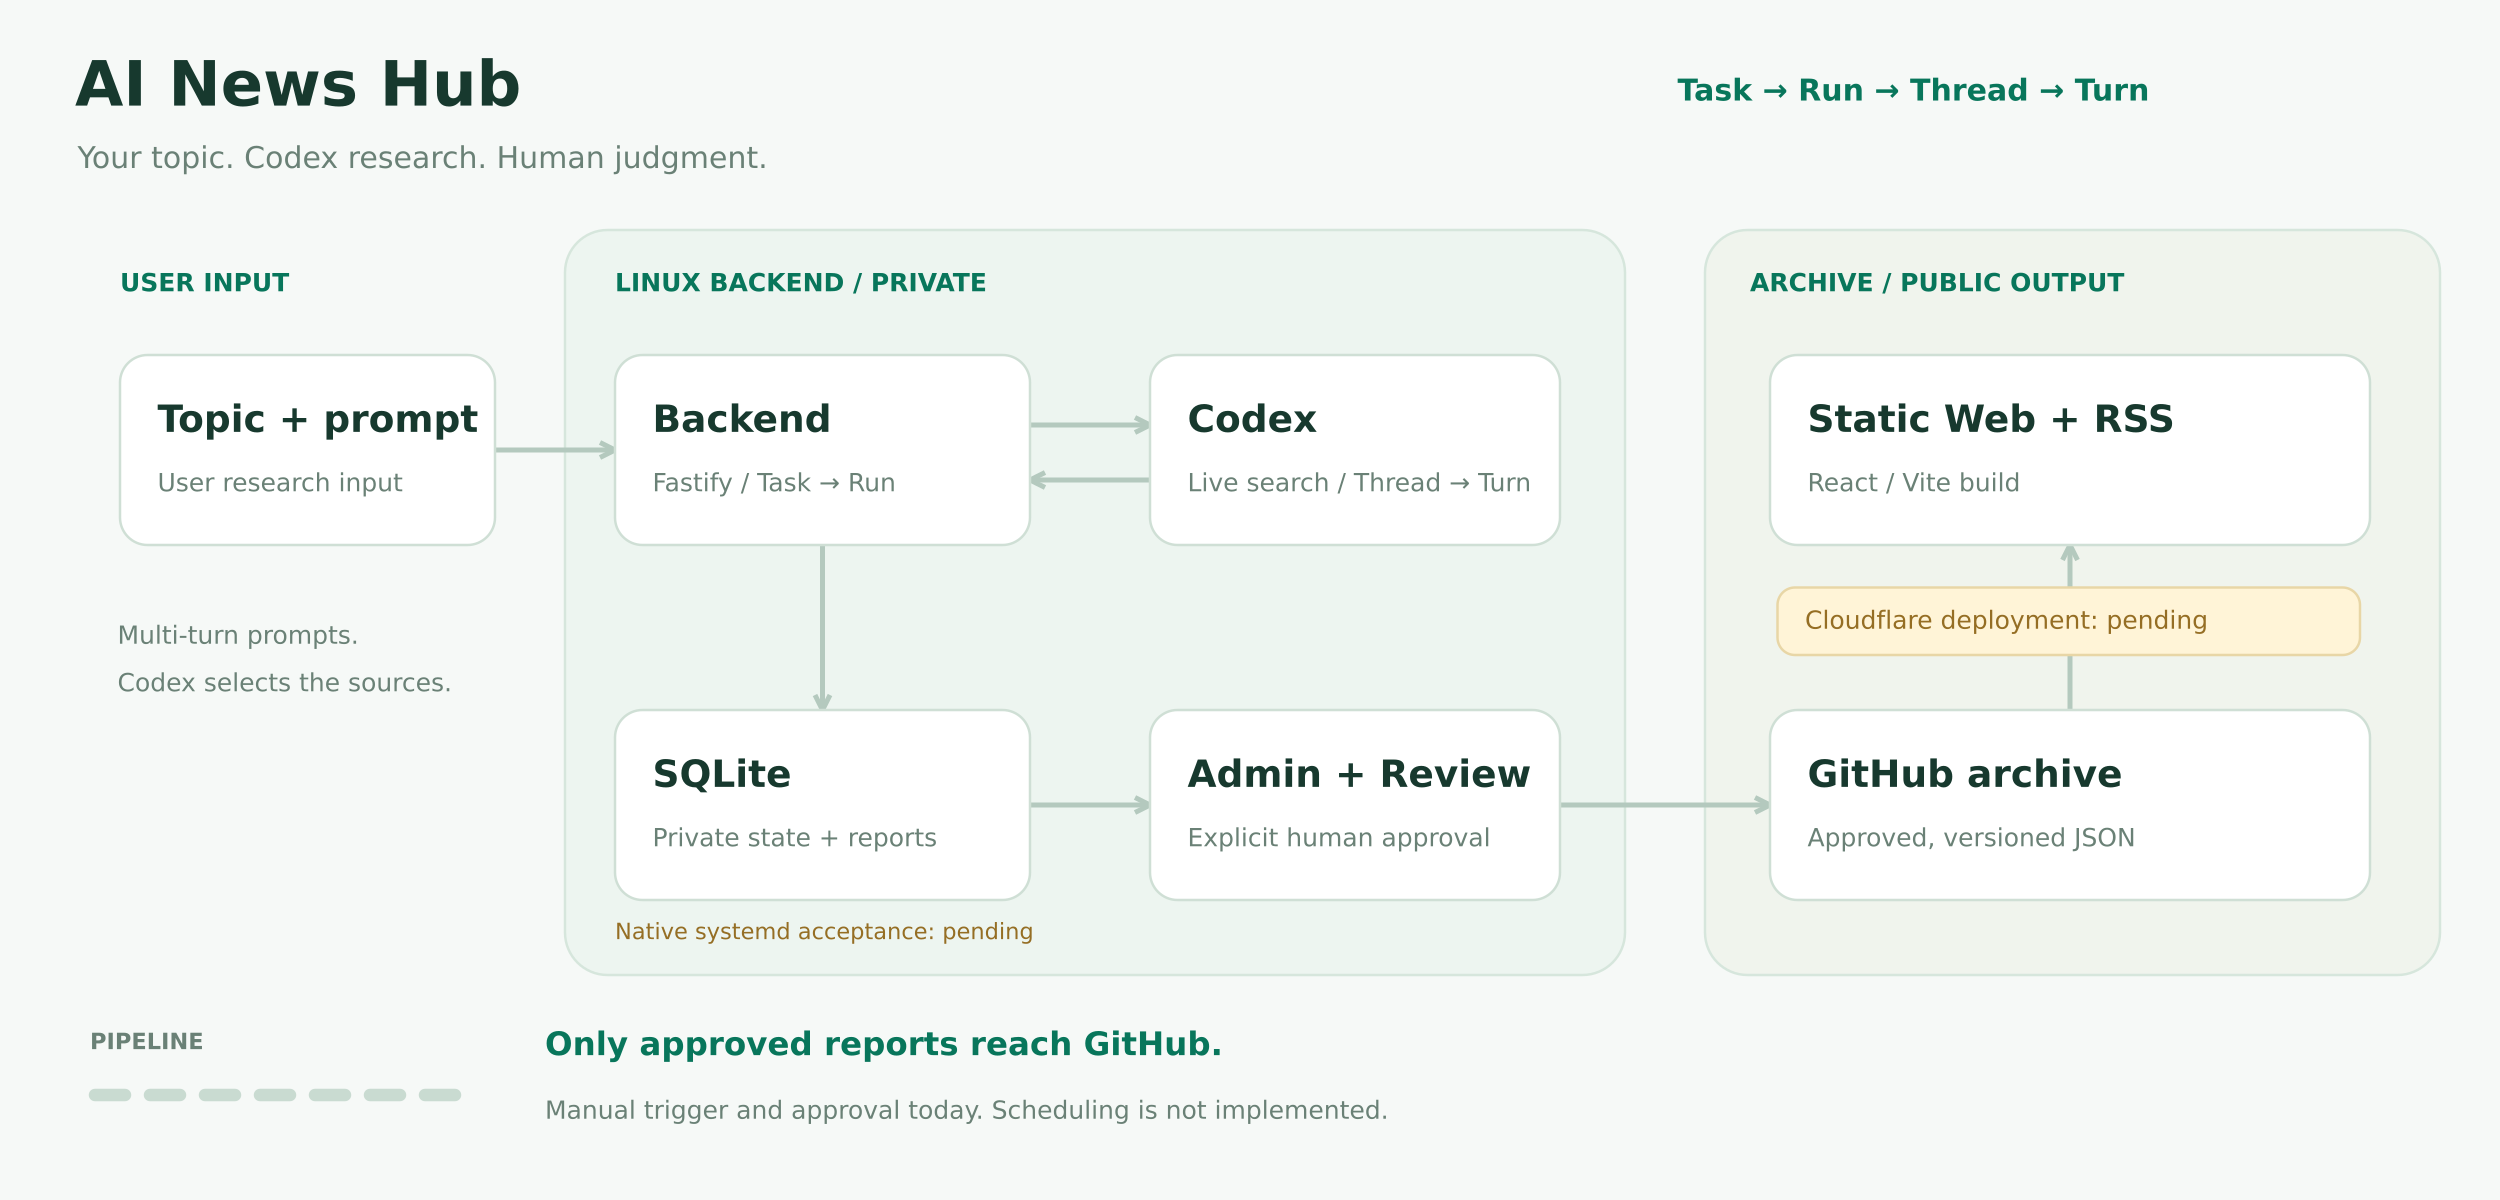
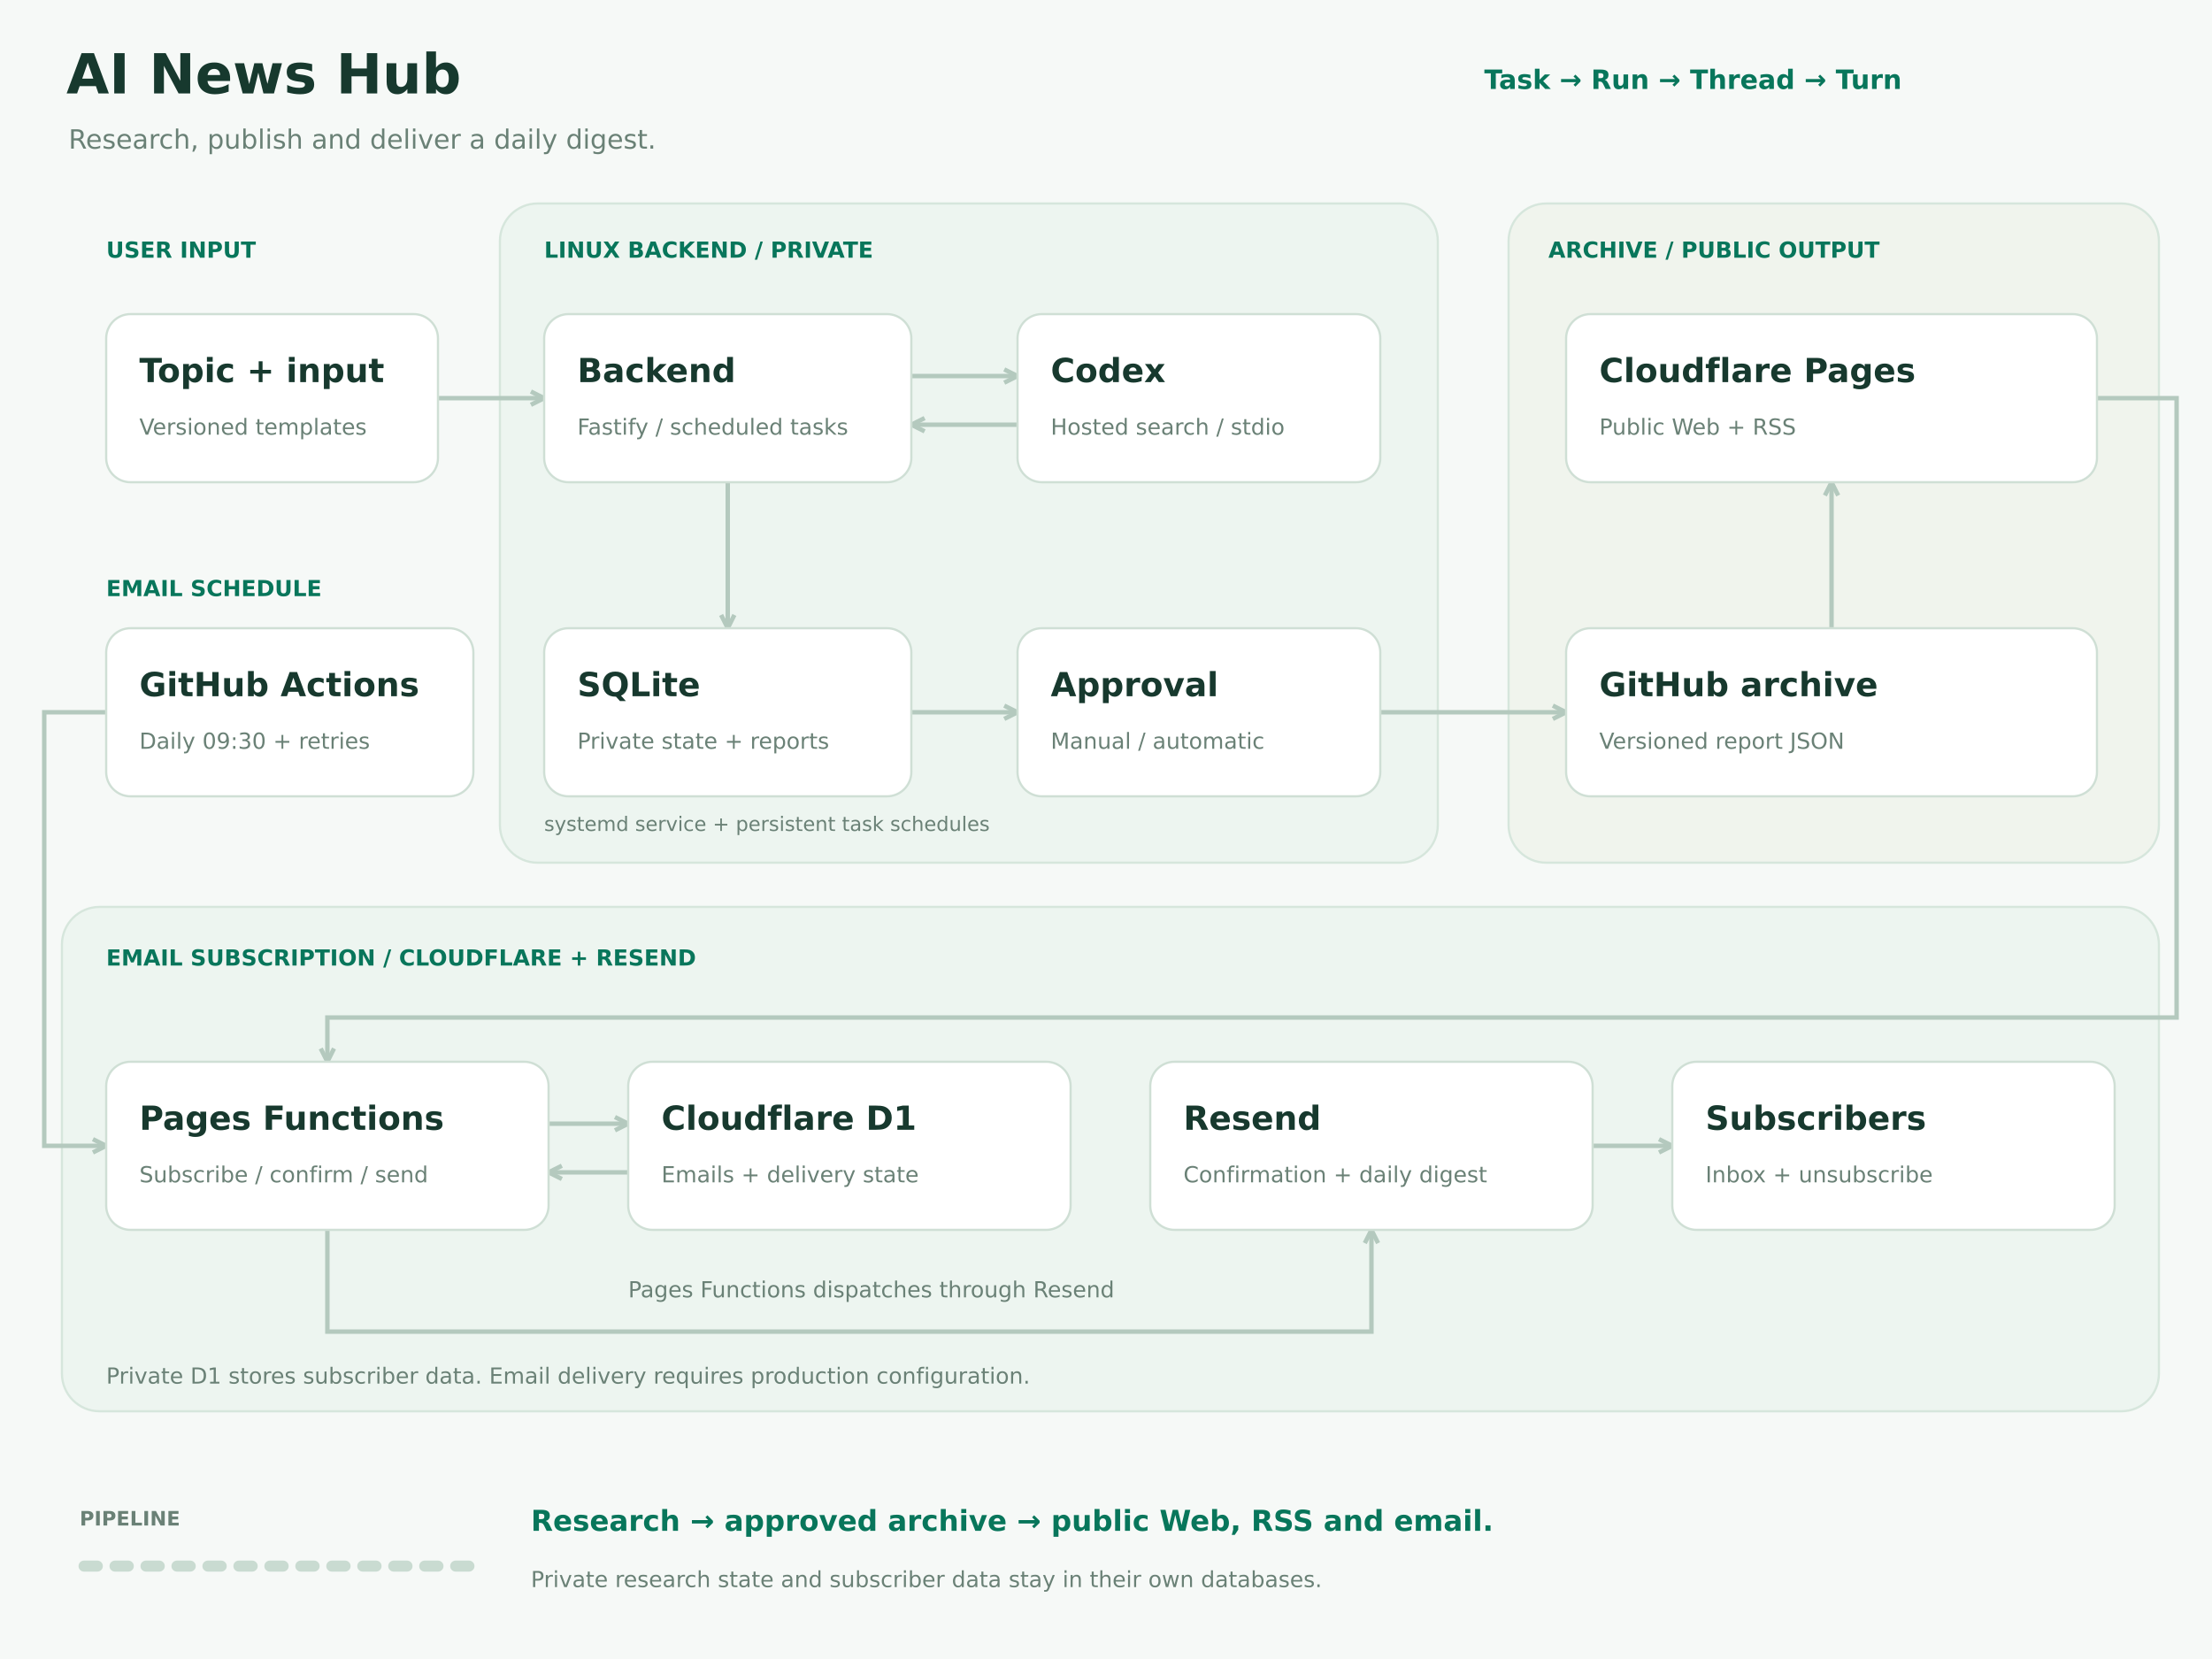
- <svg xmlns="http://www.w3.org/2000/svg" width="1000" height="480" viewBox="0 0 1000 480" role="img" aria-labelledby="title desc">
+ <svg xmlns="http://www.w3.org/2000/svg" width="1000" height="750" viewBox="0 0 1000 750" role="img" aria-labelledby="title desc">
  <rect width="100%" height="100%" fill="#f6f9f7" />
  <text x="30" y="42.25" font-family="DejaVu Sans,Arial,sans-serif" font-size="25" font-weight="700" fill="#17392e">AI News Hub</text>
-   <text x="31" y="67.2" font-family="DejaVu Sans,Arial,sans-serif" font-size="12" font-weight="400" fill="#6a8176">Your topic. Codex research. Human judgment.</text>
+   <text x="31" y="67.2" font-family="DejaVu Sans,Arial,sans-serif" font-size="12" font-weight="400" fill="#6a8176">Research, publish and deliver a daily digest.</text>
  <text x="671" y="40.2" font-family="DejaVu Sans,Arial,sans-serif" font-size="12" font-weight="700" fill="#08765b">Task → Run → Thread → Turn</text>
  <rect x="226" y="92" width="424" height="298" rx="17" fill="#edf5f0" stroke="#d6e6dc" stroke-width="1" />
  <rect x="682" y="92" width="294" height="298" rx="17" fill="#f0f4ed" stroke="#d6e6dc" stroke-width="1" />
+   <rect x="28" y="410" width="948" height="228" rx="17" fill="#edf5f0" stroke="#d6e6dc" stroke-width="1" />
  <text x="246" y="116.5" font-family="DejaVu Sans,Arial,sans-serif" font-size="10" font-weight="700" fill="#08765b">LINUX BACKEND / PRIVATE</text>
  <text x="48" y="116.5" font-family="DejaVu Sans,Arial,sans-serif" font-size="10" font-weight="700" fill="#08765b">USER INPUT</text>
  <text x="700" y="116.5" font-family="DejaVu Sans,Arial,sans-serif" font-size="10" font-weight="700" fill="#08765b">ARCHIVE / PUBLIC OUTPUT</text>
  <polyline points="198,180 246,180" fill="none" stroke="#b4c9be" stroke-width="2" />
  <polyline points="240.0,183.0 246,180 240.0,177.0" fill="none" stroke="#b4c9be" stroke-width="2" />
  <polyline points="412,170 460,170" fill="none" stroke="#b4c9be" stroke-width="2" />
  <polyline points="454.0,173.0 460,170 454.0,167.0" fill="none" stroke="#b4c9be" stroke-width="2" />
  <polyline points="460,192 412,192" fill="none" stroke="#b4c9be" stroke-width="2" />
  <polyline points="418.0,189.0 412,192 418.0,195.0" fill="none" stroke="#b4c9be" stroke-width="2" />
  <polyline points="329,218 329,284" fill="none" stroke="#b4c9be" stroke-width="2" />
  <polyline points="326.0,278.0 329,284 332.0,278.0" fill="none" stroke="#b4c9be" stroke-width="2" />
  <polyline points="412,322 460,322" fill="none" stroke="#b4c9be" stroke-width="2" />
  <polyline points="454.0,325.0 460,322 454.0,319.0" fill="none" stroke="#b4c9be" stroke-width="2" />
  <polyline points="624,322 708,322" fill="none" stroke="#b4c9be" stroke-width="2" />
  <polyline points="702.0,325.0 708,322 702.0,319.0" fill="none" stroke="#b4c9be" stroke-width="2" />
  <polyline points="828,284 828,218" fill="none" stroke="#b4c9be" stroke-width="2" />
  <polyline points="831.0,224.0 828,218 825.0,224.0" fill="none" stroke="#b4c9be" stroke-width="2" />
+   <polyline points="48,322 20,322 20,518 48,518" fill="none" stroke="#b4c9be" stroke-width="2" />
+   <polyline points="42.0,521.0 48,518 42.0,515.0" fill="none" stroke="#b4c9be" stroke-width="2" />
+   <polyline points="948,180 984,180 984,460 148,460 148,480" fill="none" stroke="#b4c9be" stroke-width="2" />
+   <polyline points="145.0,474.0 148,480 151.0,474.0" fill="none" stroke="#b4c9be" stroke-width="2" />
+   <polyline points="248,508 284,508" fill="none" stroke="#b4c9be" stroke-width="2" />
+   <polyline points="278.0,511.0 284,508 278.0,505.0" fill="none" stroke="#b4c9be" stroke-width="2" />
+   <polyline points="284,530 248,530" fill="none" stroke="#b4c9be" stroke-width="2" />
+   <polyline points="254.0,527.0 248,530 254.0,533.0" fill="none" stroke="#b4c9be" stroke-width="2" />
+   <polyline points="148,556 148,602 620,602 620,556" fill="none" stroke="#b4c9be" stroke-width="2" />
+   <polyline points="623.0,562.0 620,556 617.0,562.0" fill="none" stroke="#b4c9be" stroke-width="2" />
+   <polyline points="720,518 756,518" fill="none" stroke="#b4c9be" stroke-width="2" />
+   <polyline points="750.0,521.0 756,518 750.0,515.0" fill="none" stroke="#b4c9be" stroke-width="2" />
  <rect x="48" y="142" width="150" height="76" rx="11" fill="#ffffff" stroke="#cfdfd5" stroke-width="1" />
-   <text x="63" y="172.75" font-family="DejaVu Sans,Arial,sans-serif" font-size="15" font-weight="700" fill="#17392e">Topic + prompt</text>
-   <text x="63" y="196.5" font-family="DejaVu Sans,Arial,sans-serif" font-size="10" font-weight="400" fill="#6a8176">User research input</text>
+   <text x="63" y="172.75" font-family="DejaVu Sans,Arial,sans-serif" font-size="15" font-weight="700" fill="#17392e">Topic + input</text>
+   <text x="63" y="196.5" font-family="DejaVu Sans,Arial,sans-serif" font-size="10" font-weight="400" fill="#6a8176">Versioned templates</text>
  <rect x="246" y="142" width="166" height="76" rx="11" fill="#ffffff" stroke="#cfdfd5" stroke-width="1" />
  <text x="261" y="172.75" font-family="DejaVu Sans,Arial,sans-serif" font-size="15" font-weight="700" fill="#17392e">Backend</text>
-   <text x="261" y="196.5" font-family="DejaVu Sans,Arial,sans-serif" font-size="10" font-weight="400" fill="#6a8176">Fastify / Task → Run</text>
+   <text x="261" y="196.5" font-family="DejaVu Sans,Arial,sans-serif" font-size="10" font-weight="400" fill="#6a8176">Fastify / scheduled tasks</text>
  <rect x="460" y="142" width="164" height="76" rx="11" fill="#ffffff" stroke="#cfdfd5" stroke-width="1" />
  <text x="475" y="172.75" font-family="DejaVu Sans,Arial,sans-serif" font-size="15" font-weight="700" fill="#17392e">Codex</text>
-   <text x="475" y="196.5" font-family="DejaVu Sans,Arial,sans-serif" font-size="10" font-weight="400" fill="#6a8176">Live search / Thread → Turn</text>
+   <text x="475" y="196.5" font-family="DejaVu Sans,Arial,sans-serif" font-size="10" font-weight="400" fill="#6a8176">Hosted search / stdio</text>
  <rect x="246" y="284" width="166" height="76" rx="11" fill="#ffffff" stroke="#cfdfd5" stroke-width="1" />
  <text x="261" y="314.75" font-family="DejaVu Sans,Arial,sans-serif" font-size="15" font-weight="700" fill="#17392e">SQLite</text>
  <text x="261" y="338.5" font-family="DejaVu Sans,Arial,sans-serif" font-size="10" font-weight="400" fill="#6a8176">Private state + reports</text>
  <rect x="460" y="284" width="164" height="76" rx="11" fill="#ffffff" stroke="#cfdfd5" stroke-width="1" />
-   <text x="475" y="314.75" font-family="DejaVu Sans,Arial,sans-serif" font-size="15" font-weight="700" fill="#17392e">Admin + Review</text>
-   <text x="475" y="338.5" font-family="DejaVu Sans,Arial,sans-serif" font-size="10" font-weight="400" fill="#6a8176">Explicit human approval</text>
+   <text x="475" y="314.75" font-family="DejaVu Sans,Arial,sans-serif" font-size="15" font-weight="700" fill="#17392e">Approval</text>
+   <text x="475" y="338.5" font-family="DejaVu Sans,Arial,sans-serif" font-size="10" font-weight="400" fill="#6a8176">Manual / automatic</text>
  <rect x="708" y="284" width="240" height="76" rx="11" fill="#ffffff" stroke="#cfdfd5" stroke-width="1" />
  <text x="723" y="314.75" font-family="DejaVu Sans,Arial,sans-serif" font-size="15" font-weight="700" fill="#17392e">GitHub archive</text>
-   <text x="723" y="338.5" font-family="DejaVu Sans,Arial,sans-serif" font-size="10" font-weight="400" fill="#6a8176">Approved, versioned JSON</text>
+   <text x="723" y="338.5" font-family="DejaVu Sans,Arial,sans-serif" font-size="10" font-weight="400" fill="#6a8176">Versioned report JSON</text>
  <rect x="708" y="142" width="240" height="76" rx="11" fill="#ffffff" stroke="#cfdfd5" stroke-width="1" />
-   <text x="723" y="172.75" font-family="DejaVu Sans,Arial,sans-serif" font-size="15" font-weight="700" fill="#17392e">Static Web + RSS</text>
-   <text x="723" y="196.5" font-family="DejaVu Sans,Arial,sans-serif" font-size="10" font-weight="400" fill="#6a8176">React / Vite build</text>
-   <text x="47" y="257.5" font-family="DejaVu Sans,Arial,sans-serif" font-size="10" font-weight="400" fill="#6a8176">Multi-turn prompts.</text>
-   <text x="47" y="276.5" font-family="DejaVu Sans,Arial,sans-serif" font-size="10" font-weight="400" fill="#6a8176">Codex selects the sources.</text>
-   <text x="246" y="375.65" font-family="DejaVu Sans,Arial,sans-serif" font-size="9" font-weight="400" fill="#956e24">Native systemd acceptance: pending</text>
-   <rect x="711" y="235" width="233" height="27" rx="7" fill="#fff4d7" stroke="#e8d6a6" stroke-width="1" />
-   <text x="722" y="251.5" font-family="DejaVu Sans,Arial,sans-serif" font-size="10" font-weight="400" fill="#956e24">Cloudflare deployment: pending</text>
-   <text x="36" y="419.65" font-family="DejaVu Sans,Arial,sans-serif" font-size="9" font-weight="700" fill="#6a8176">PIPELINE</text>
-   <rect x="36" y="436" width="16" height="4" rx="2" fill="#c9dbd1" stroke="#c9dbd1" stroke-width="1" />
-   <rect x="58" y="436" width="16" height="4" rx="2" fill="#c9dbd1" stroke="#c9dbd1" stroke-width="1" />
-   <rect x="80" y="436" width="16" height="4" rx="2" fill="#c9dbd1" stroke="#c9dbd1" stroke-width="1" />
-   <rect x="102" y="436" width="16" height="4" rx="2" fill="#c9dbd1" stroke="#c9dbd1" stroke-width="1" />
-   <rect x="124" y="436" width="16" height="4" rx="2" fill="#c9dbd1" stroke="#c9dbd1" stroke-width="1" />
-   <rect x="146" y="436" width="16" height="4" rx="2" fill="#c9dbd1" stroke="#c9dbd1" stroke-width="1" />
-   <rect x="168" y="436" width="16" height="4" rx="2" fill="#c9dbd1" stroke="#c9dbd1" stroke-width="1" />
-   <text x="218" y="422.05" font-family="DejaVu Sans,Arial,sans-serif" font-size="13" font-weight="700" fill="#08765b">Only approved reports reach GitHub.</text>
-   <text x="218" y="447.5" font-family="DejaVu Sans,Arial,sans-serif" font-size="10" font-weight="400" fill="#6a8176">Manual trigger and approval today. Scheduling is not implemented.</text>
+   <text x="723" y="172.75" font-family="DejaVu Sans,Arial,sans-serif" font-size="15" font-weight="700" fill="#17392e">Cloudflare Pages</text>
+   <text x="723" y="196.5" font-family="DejaVu Sans,Arial,sans-serif" font-size="10" font-weight="400" fill="#6a8176">Public Web + RSS</text>
+   <rect x="48" y="284" width="166" height="76" rx="11" fill="#ffffff" stroke="#cfdfd5" stroke-width="1" />
+   <text x="63" y="314.75" font-family="DejaVu Sans,Arial,sans-serif" font-size="15" font-weight="700" fill="#17392e">GitHub Actions</text>
+   <text x="63" y="338.5" font-family="DejaVu Sans,Arial,sans-serif" font-size="10" font-weight="400" fill="#6a8176">Daily 09:30 + retries</text>
+   <rect x="48" y="480" width="200" height="76" rx="11" fill="#ffffff" stroke="#cfdfd5" stroke-width="1" />
+   <text x="63" y="510.75" font-family="DejaVu Sans,Arial,sans-serif" font-size="15" font-weight="700" fill="#17392e">Pages Functions</text>
+   <text x="63" y="534.5" font-family="DejaVu Sans,Arial,sans-serif" font-size="10" font-weight="400" fill="#6a8176">Subscribe / confirm / send</text>
+   <rect x="284" y="480" width="200" height="76" rx="11" fill="#ffffff" stroke="#cfdfd5" stroke-width="1" />
+   <text x="299" y="510.75" font-family="DejaVu Sans,Arial,sans-serif" font-size="15" font-weight="700" fill="#17392e">Cloudflare D1</text>
+   <text x="299" y="534.5" font-family="DejaVu Sans,Arial,sans-serif" font-size="10" font-weight="400" fill="#6a8176">Emails + delivery state</text>
+   <rect x="520" y="480" width="200" height="76" rx="11" fill="#ffffff" stroke="#cfdfd5" stroke-width="1" />
+   <text x="535" y="510.75" font-family="DejaVu Sans,Arial,sans-serif" font-size="15" font-weight="700" fill="#17392e">Resend</text>
+   <text x="535" y="534.5" font-family="DejaVu Sans,Arial,sans-serif" font-size="10" font-weight="400" fill="#6a8176">Confirmation + daily digest</text>
+   <rect x="756" y="480" width="200" height="76" rx="11" fill="#ffffff" stroke="#cfdfd5" stroke-width="1" />
+   <text x="771" y="510.75" font-family="DejaVu Sans,Arial,sans-serif" font-size="15" font-weight="700" fill="#17392e">Subscribers</text>
+   <text x="771" y="534.5" font-family="DejaVu Sans,Arial,sans-serif" font-size="10" font-weight="400" fill="#6a8176">Inbox + unsubscribe</text>
+   <text x="48" y="269.5" font-family="DejaVu Sans,Arial,sans-serif" font-size="10" font-weight="700" fill="#08765b">EMAIL SCHEDULE</text>
+   <text x="246" y="375.65" font-family="DejaVu Sans,Arial,sans-serif" font-size="9" font-weight="400" fill="#6a8176">systemd service + persistent task schedules</text>
+   <text x="48" y="436.5" font-family="DejaVu Sans,Arial,sans-serif" font-size="10" font-weight="700" fill="#08765b">EMAIL SUBSCRIPTION / CLOUDFLARE + RESEND</text>
+   <text x="284" y="586.5" font-family="DejaVu Sans,Arial,sans-serif" font-size="10" font-weight="400" fill="#6a8176">Pages Functions dispatches through Resend</text>
+   <text x="48" y="625.5" font-family="DejaVu Sans,Arial,sans-serif" font-size="10" font-weight="400" fill="#6a8176">Private D1 stores subscriber data. Email delivery requires production configuration.</text>
+   <text x="36" y="689.65" font-family="DejaVu Sans,Arial,sans-serif" font-size="9" font-weight="700" fill="#6a8176">PIPELINE</text>
+   <rect x="36" y="706" width="10" height="4" rx="2" fill="#c9dbd1" stroke="#c9dbd1" stroke-width="1" />
+   <rect x="50" y="706" width="10" height="4" rx="2" fill="#c9dbd1" stroke="#c9dbd1" stroke-width="1" />
+   <rect x="64" y="706" width="10" height="4" rx="2" fill="#c9dbd1" stroke="#c9dbd1" stroke-width="1" />
+   <rect x="78" y="706" width="10" height="4" rx="2" fill="#c9dbd1" stroke="#c9dbd1" stroke-width="1" />
+   <rect x="92" y="706" width="10" height="4" rx="2" fill="#c9dbd1" stroke="#c9dbd1" stroke-width="1" />
+   <rect x="106" y="706" width="10" height="4" rx="2" fill="#c9dbd1" stroke="#c9dbd1" stroke-width="1" />
+   <rect x="120" y="706" width="10" height="4" rx="2" fill="#c9dbd1" stroke="#c9dbd1" stroke-width="1" />
+   <rect x="134" y="706" width="10" height="4" rx="2" fill="#c9dbd1" stroke="#c9dbd1" stroke-width="1" />
+   <rect x="148" y="706" width="10" height="4" rx="2" fill="#c9dbd1" stroke="#c9dbd1" stroke-width="1" />
+   <rect x="162" y="706" width="10" height="4" rx="2" fill="#c9dbd1" stroke="#c9dbd1" stroke-width="1" />
+   <rect x="176" y="706" width="10" height="4" rx="2" fill="#c9dbd1" stroke="#c9dbd1" stroke-width="1" />
+   <rect x="190" y="706" width="10" height="4" rx="2" fill="#c9dbd1" stroke="#c9dbd1" stroke-width="1" />
+   <rect x="204" y="706" width="10" height="4" rx="2" fill="#c9dbd1" stroke="#c9dbd1" stroke-width="1" />
+   <text x="240" y="692.05" font-family="DejaVu Sans,Arial,sans-serif" font-size="13" font-weight="700" fill="#08765b">Research → approved archive → public Web, RSS and email.</text>
+   <text x="240" y="717.5" font-family="DejaVu Sans,Arial,sans-serif" font-size="10" font-weight="400" fill="#6a8176">Private research state and subscriber data stay in their own databases.</text>
+   <style>@media (prefers-reduced-motion: reduce) {.flow-dot {display:none}}</style>
+   <circle class="flow-dot" r="4" fill="#08765b" opacity="0">
+     <animateMotion path="M 198,180 L 246,180" dur="16.36s" begin="0.00s" repeatCount="indefinite" keyTimes="0;0.068;1" keyPoints="0;1;1" calcMode="linear" />
+     <animate attributeName="opacity" values="1;1;0;0" keyTimes="0;0.068;0.069;1" dur="16.36s" begin="0.00s" repeatCount="indefinite" />
+   </circle>
+   <circle class="flow-dot" r="4" fill="#08765b" opacity="0">
+     <animateMotion path="M 412,170 L 460,170" dur="16.36s" begin="1.12s" repeatCount="indefinite" keyTimes="0;0.068;1" keyPoints="0;1;1" calcMode="linear" />
+     <animate attributeName="opacity" values="1;1;0;0" keyTimes="0;0.068;0.069;1" dur="16.36s" begin="1.12s" repeatCount="indefinite" />
+   </circle>
+   <circle class="flow-dot" r="4" fill="#08765b" opacity="0">
+     <animateMotion path="M 460,192 L 412,192" dur="16.36s" begin="2.24s" repeatCount="indefinite" keyTimes="0;0.068;1" keyPoints="0;1;1" calcMode="linear" />
+     <animate attributeName="opacity" values="1;1;0;0" keyTimes="0;0.068;0.069;1" dur="16.36s" begin="2.24s" repeatCount="indefinite" />
+   </circle>
+   <circle class="flow-dot" r="4" fill="#08765b" opacity="0">
+     <animateMotion path="M 329,218 L 329,284" dur="16.36s" begin="3.36s" repeatCount="indefinite" keyTimes="0;0.068;1" keyPoints="0;1;1" calcMode="linear" />
+     <animate attributeName="opacity" values="1;1;0;0" keyTimes="0;0.068;0.069;1" dur="16.36s" begin="3.36s" repeatCount="indefinite" />
+   </circle>
+   <circle class="flow-dot" r="4" fill="#08765b" opacity="0">
+     <animateMotion path="M 412,322 L 460,322" dur="16.36s" begin="4.48s" repeatCount="indefinite" keyTimes="0;0.068;1" keyPoints="0;1;1" calcMode="linear" />
+     <animate attributeName="opacity" values="1;1;0;0" keyTimes="0;0.068;0.069;1" dur="16.36s" begin="4.48s" repeatCount="indefinite" />
+   </circle>
+   <circle class="flow-dot" r="4" fill="#08765b" opacity="0">
+     <animateMotion path="M 624,322 L 708,322" dur="16.36s" begin="5.60s" repeatCount="indefinite" keyTimes="0;0.068;1" keyPoints="0;1;1" calcMode="linear" />
+     <animate attributeName="opacity" values="1;1;0;0" keyTimes="0;0.068;0.069;1" dur="16.36s" begin="5.60s" repeatCount="indefinite" />
+   </circle>
+   <circle class="flow-dot" r="4" fill="#08765b" opacity="0">
+     <animateMotion path="M 828,284 L 828,218" dur="16.36s" begin="6.72s" repeatCount="indefinite" keyTimes="0;0.068;1" keyPoints="0;1;1" calcMode="linear" />
+     <animate attributeName="opacity" values="1;1;0;0" keyTimes="0;0.068;0.069;1" dur="16.36s" begin="6.72s" repeatCount="indefinite" />
+   </circle>
+   <circle class="flow-dot" r="4" fill="#08765b" opacity="0">
+     <animateMotion path="M 48,322 L 20,322 L 20,518 L 48,518" dur="16.36s" begin="7.84s" repeatCount="indefinite" keyTimes="0;0.068;1" keyPoints="0;1;1" calcMode="linear" />
+     <animate attributeName="opacity" values="1;1;0;0" keyTimes="0;0.068;0.069;1" dur="16.36s" begin="7.84s" repeatCount="indefinite" />
+   </circle>
+   <circle class="flow-dot" r="4" fill="#08765b" opacity="0">
+     <animateMotion path="M 948,180 L 984,180 L 984,460 L 148,460 L 148,480" dur="16.36s" begin="8.96s" repeatCount="indefinite" keyTimes="0;0.068;1" keyPoints="0;1;1" calcMode="linear" />
+     <animate attributeName="opacity" values="1;1;0;0" keyTimes="0;0.068;0.069;1" dur="16.36s" begin="8.96s" repeatCount="indefinite" />
+   </circle>
+   <circle class="flow-dot" r="4" fill="#08765b" opacity="0">
+     <animateMotion path="M 248,508 L 284,508" dur="16.36s" begin="10.08s" repeatCount="indefinite" keyTimes="0;0.068;1" keyPoints="0;1;1" calcMode="linear" />
+     <animate attributeName="opacity" values="1;1;0;0" keyTimes="0;0.068;0.069;1" dur="16.36s" begin="10.08s" repeatCount="indefinite" />
+   </circle>
+   <circle class="flow-dot" r="4" fill="#08765b" opacity="0">
+     <animateMotion path="M 284,530 L 248,530" dur="16.36s" begin="11.20s" repeatCount="indefinite" keyTimes="0;0.068;1" keyPoints="0;1;1" calcMode="linear" />
+     <animate attributeName="opacity" values="1;1;0;0" keyTimes="0;0.068;0.069;1" dur="16.36s" begin="11.20s" repeatCount="indefinite" />
+   </circle>
+   <circle class="flow-dot" r="4" fill="#08765b" opacity="0">
+     <animateMotion path="M 148,556 L 148,602 L 620,602 L 620,556" dur="16.36s" begin="12.32s" repeatCount="indefinite" keyTimes="0;0.068;1" keyPoints="0;1;1" calcMode="linear" />
+     <animate attributeName="opacity" values="1;1;0;0" keyTimes="0;0.068;0.069;1" dur="16.36s" begin="12.32s" repeatCount="indefinite" />
+   </circle>
+   <circle class="flow-dot" r="4" fill="#08765b" opacity="0">
+     <animateMotion path="M 720,518 L 756,518" dur="16.36s" begin="13.44s" repeatCount="indefinite" keyTimes="0;0.068;1" keyPoints="0;1;1" calcMode="linear" />
+     <animate attributeName="opacity" values="1;1;0;0" keyTimes="0;0.068;0.069;1" dur="16.36s" begin="13.44s" repeatCount="indefinite" />
+   </circle>
</svg>
